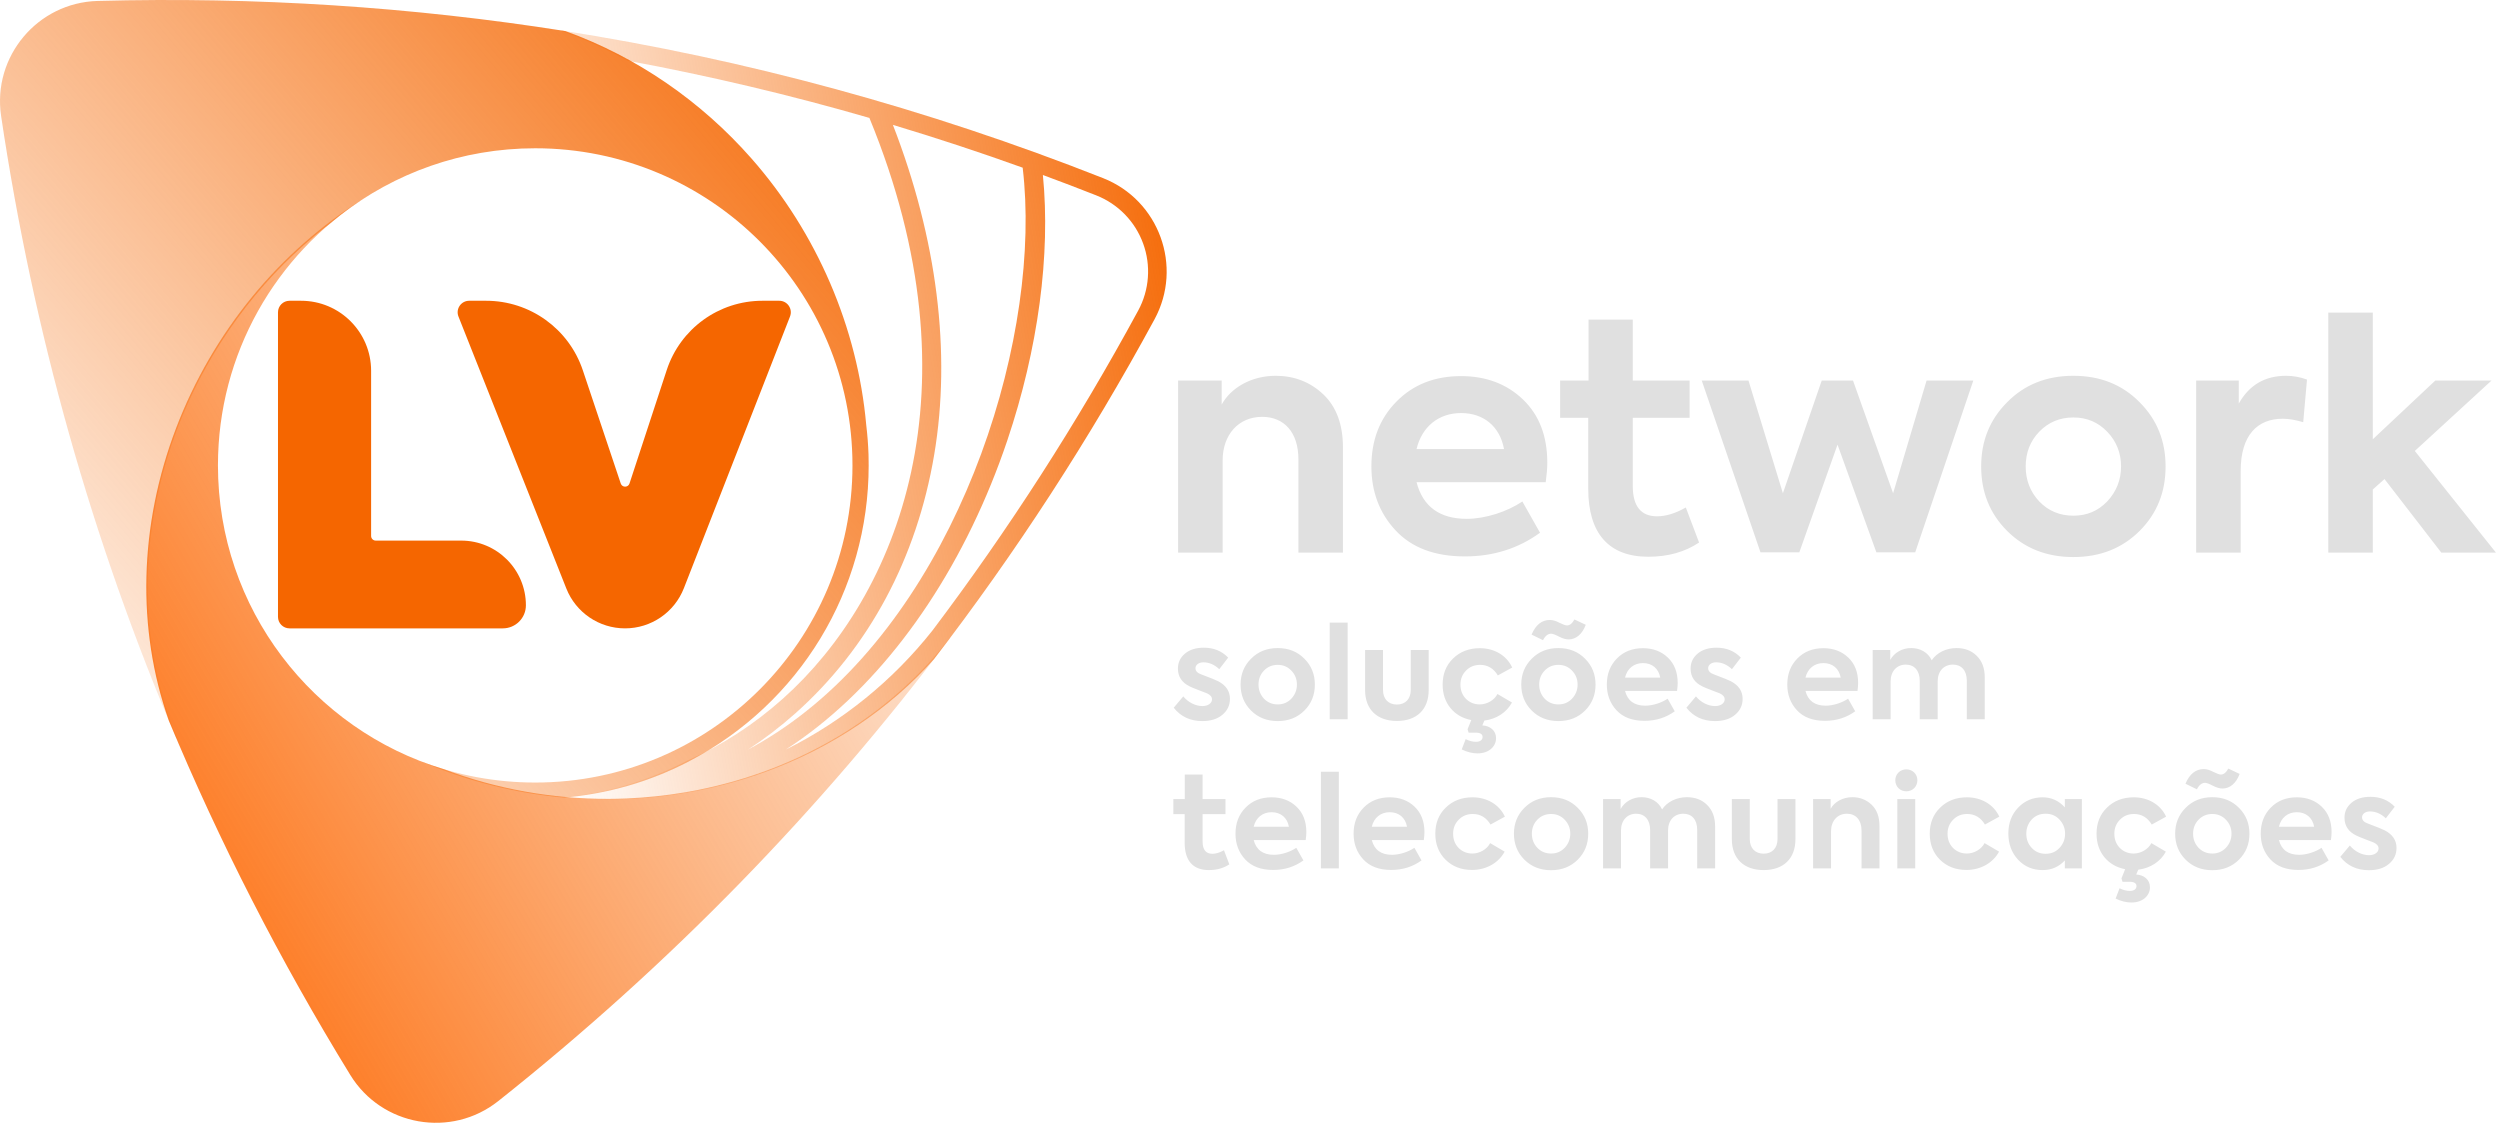
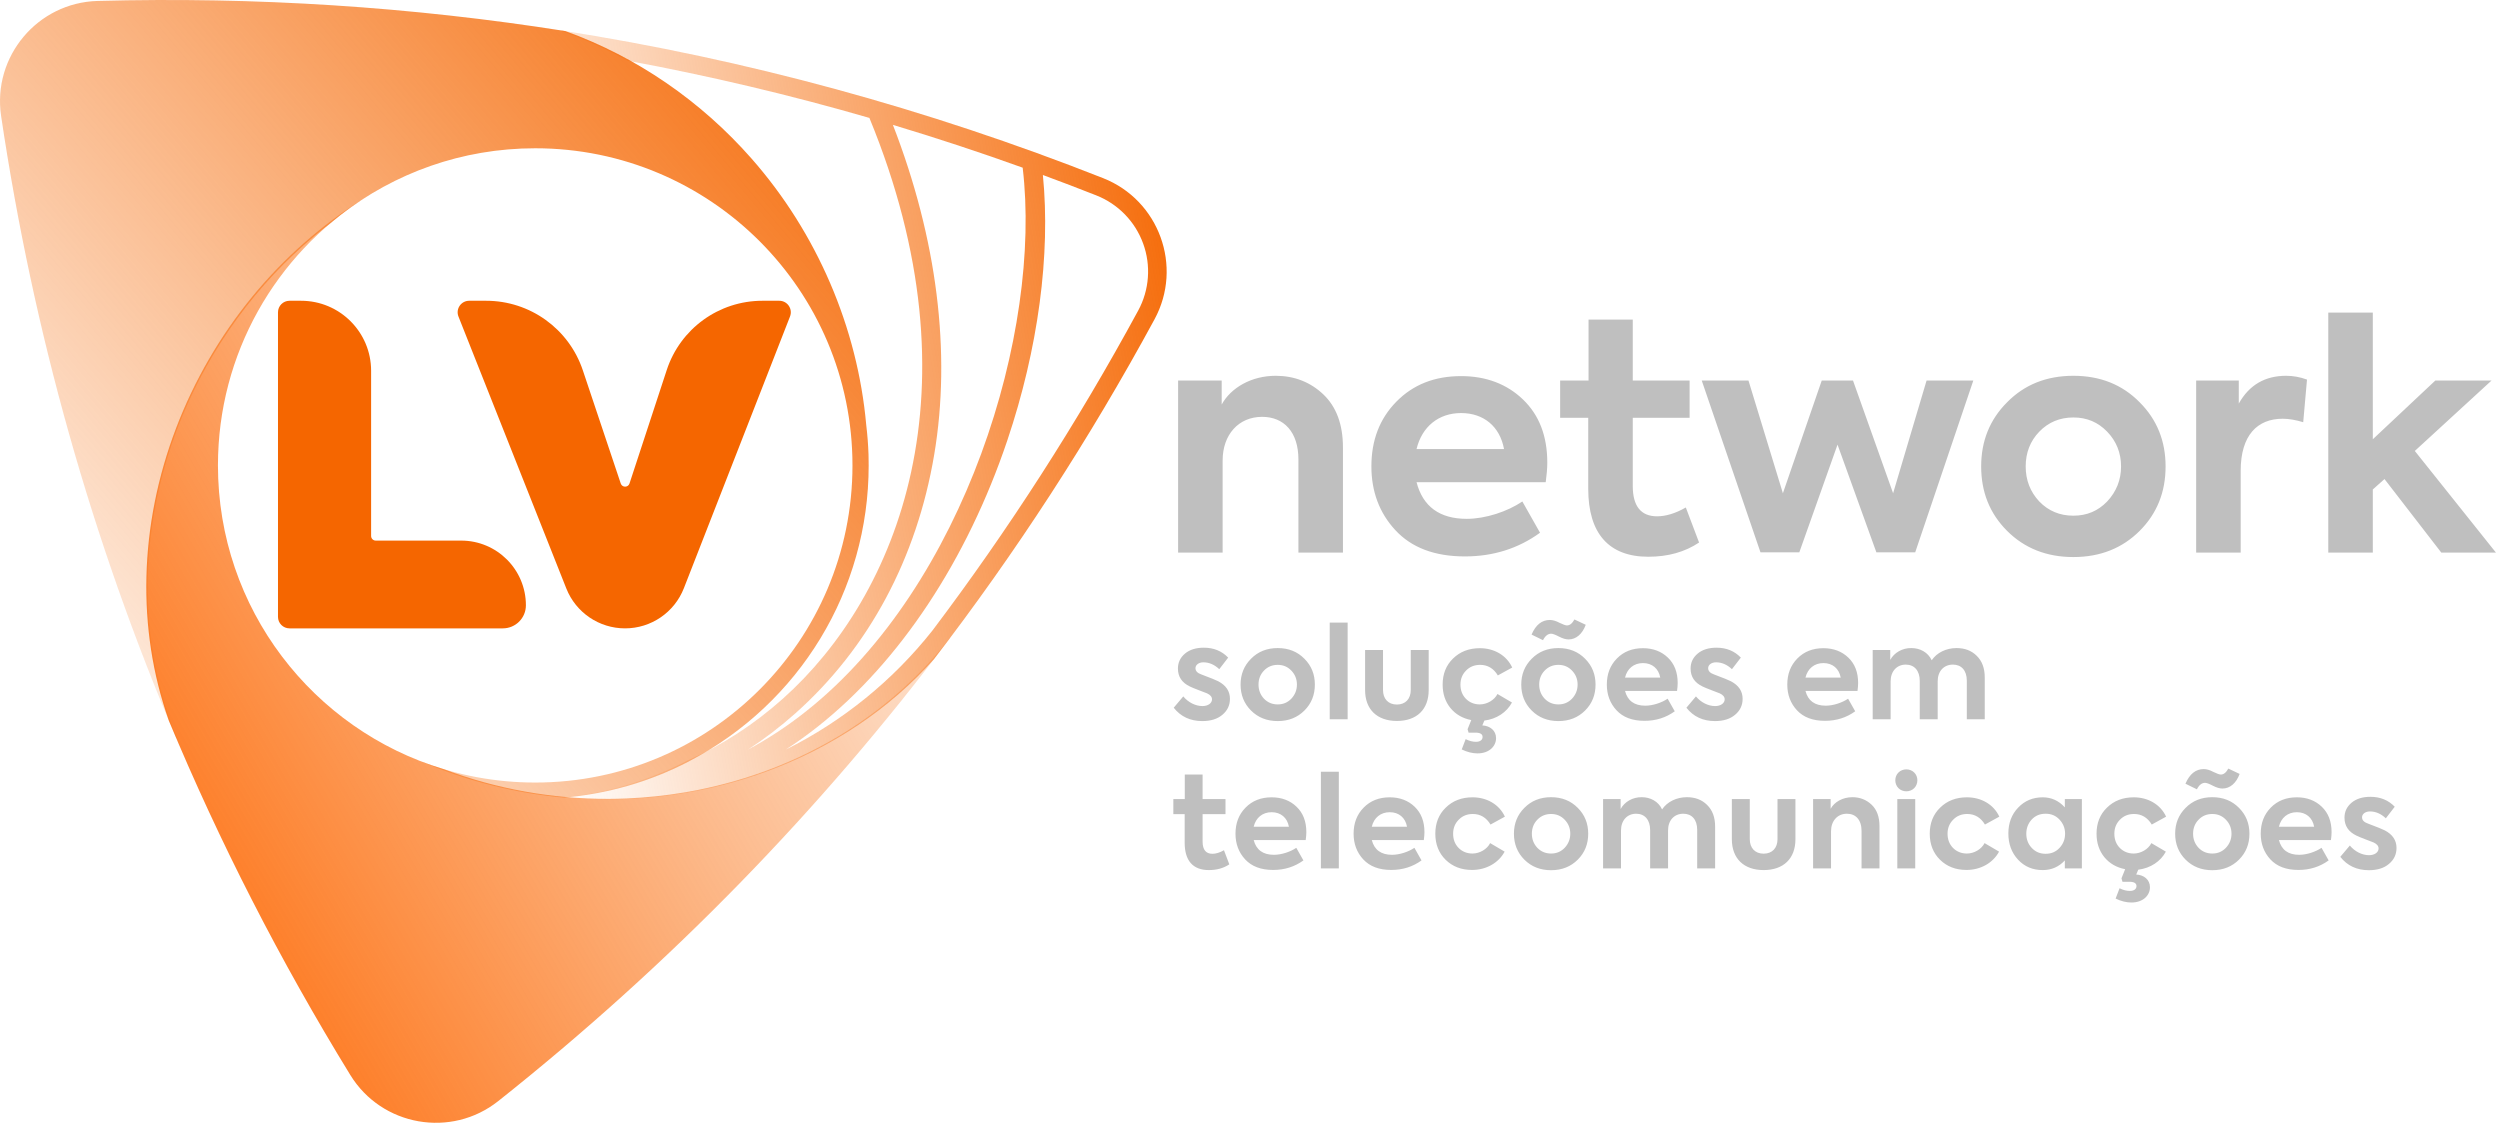
<svg xmlns="http://www.w3.org/2000/svg" width="285" height="128" viewBox="0 0 285 128" fill="none">
  <path d="M88.837 34.287H86.911C81.953 34.287 77.555 37.471 76.009 42.181L71.764 55.117C71.606 55.598 70.926 55.6 70.765 55.12L66.442 42.214C64.855 37.479 60.419 34.287 55.423 34.287H53.487C52.559 34.287 51.922 35.223 52.265 36.086L64.562 67.09C65.65 69.833 68.303 71.634 71.255 71.634C74.221 71.634 76.883 69.817 77.962 67.055L90.062 36.08C90.399 35.218 89.763 34.287 88.837 34.287Z" fill="#F56600" />
  <path d="M52.572 61.628H42.834C42.543 61.628 42.307 61.393 42.307 61.102V42.27C42.307 37.861 38.731 34.287 34.32 34.287H33.005C32.279 34.287 31.69 34.876 31.69 35.602V70.32C31.69 71.046 32.279 71.634 33.005 71.634H57.322C58.775 71.634 59.953 70.457 59.953 69.005C59.953 64.931 56.648 61.628 52.572 61.628Z" fill="#F56600" />
  <path d="M108.295 72.704C101.228 81.855 90.93 87.762 79.705 90.025C79.592 90.048 79.478 90.072 79.365 90.094C79.206 90.125 79.045 90.153 78.886 90.183C78.652 90.225 78.42 90.269 78.186 90.309C78.131 90.318 78.075 90.326 78.02 90.336C75.855 90.698 73.662 90.927 71.458 91.022C71.408 91.024 71.357 91.025 71.307 91.027C71.004 91.039 70.7 91.049 70.397 91.056C70.182 91.061 69.966 91.063 69.751 91.066C69.618 91.067 69.485 91.069 69.353 91.07C63.031 91.084 56.642 89.972 50.558 87.674C35.682 83.19 24.846 69.389 24.846 53.057C24.846 40.279 31.477 29.05 41.487 22.62C31.823 28.624 24.232 37.895 20.076 48.798C15.851 59.879 15.558 71.698 19.238 82.129C25.033 96.033 31.934 109.521 39.936 122.551C43.521 128.389 51.434 129.784 56.8 125.524C76.337 110.016 93.546 92.366 108.317 72.72L108.295 72.704ZM19.784 49.821C20.745 47.131 21.928 44.509 23.325 41.989C21.934 44.508 20.749 47.13 19.784 49.821Z" fill="url(#paint0_linear_115_237)" />
  <path d="M125.761 20.311C105.668 12.382 85.056 6.768 64.043 3.479L64.024 3.554C66.59 4.456 69.115 5.586 71.527 6.91L71.551 6.919C80.839 8.64 90.111 10.835 99.111 13.442C111.858 44.399 102.369 67.945 89.234 79.663C85.962 82.582 82.336 84.938 78.457 86.663L78.456 86.661L78.374 86.7L78.375 86.703C73.974 88.978 69.212 90.415 64.271 90.839C64.27 90.839 64.27 90.839 64.27 90.839C65.893 91.012 67.513 91.15 69.14 91.15C75.379 91.15 81.581 90.073 87.357 87.965C94.842 85.234 101.416 80.821 106.46 75.161C115.803 63.007 124.201 50.076 131.618 36.397C134.884 30.374 132.135 22.827 125.761 20.311ZM85.266 85.457C87.162 84.223 88.982 82.829 90.697 81.3C99.044 73.851 104.51 63.658 106.501 51.821C108.456 40.205 106.827 27.211 101.789 14.235C106.726 15.717 111.704 17.358 116.585 19.115C118.807 37.764 110.003 66.744 91.885 81.096C89.768 82.775 87.548 84.236 85.266 85.457ZM129.761 35.391C122.854 48.13 114.966 60.399 106.317 71.855C101.825 77.549 96.058 82.23 89.572 85.457C90.83 84.642 92.062 83.758 93.249 82.817C102.572 75.433 110.237 63.85 114.834 50.205C118.347 39.779 119.786 29.041 118.888 19.95C120.945 20.709 122.996 21.492 124.986 22.278C127.462 23.255 129.406 25.254 130.319 27.762C131.232 30.271 131.029 33.051 129.761 35.391Z" fill="url(#paint1_linear_115_237)" />
  <path d="M99.028 53.058C99.028 52.694 99.023 52.307 99.012 51.839C98.977 50.738 98.89 49.606 98.754 48.479C97.768 37.35 93.131 26.561 85.697 18.101C79.888 11.49 72.556 6.468 64.461 3.545C46.941 0.776 29.143 -0.377 11.133 0.108C4.283 0.292 -0.882 6.445 0.126 13.221C3.792 37.873 10.474 61.584 20.101 84.183L20.176 84.151C13.926 68.948 16.58 50.585 27.104 36.222L27.105 36.223C29.633 32.773 32.554 29.65 35.788 26.944L35.864 26.88C36.16 26.634 36.459 26.39 36.761 26.151L36.868 26.064C37.128 25.859 37.391 25.657 37.655 25.456C38.038 25.131 38.428 24.814 38.825 24.505L38.817 24.495L38.827 24.503C44.953 19.741 52.651 16.903 61.013 16.903C80.989 16.903 97.182 33.089 97.182 53.056C97.182 73.023 80.989 89.21 61.013 89.21C56.44 89.21 52.065 88.359 48.038 86.811C53.13 89.014 58.653 90.423 64.288 90.931C69.294 90.504 74.084 89.116 78.526 86.808L78.525 86.804C91.174 80.203 99.028 67.281 99.028 53.058Z" fill="url(#paint2_linear_115_237)" />
-   <path d="M137.067 82.203C138.01 82.203 138.778 81.971 139.344 81.493C139.924 81.014 140.214 80.405 140.214 79.665C140.214 78.796 139.764 78.129 138.88 77.665C138.662 77.549 138.024 77.287 136.98 76.896C136.516 76.737 136.284 76.504 136.284 76.171C136.284 75.808 136.647 75.504 137.183 75.504C137.836 75.504 138.445 75.765 138.996 76.287L140.011 74.968C139.286 74.213 138.358 73.837 137.241 73.837C136.357 73.837 135.631 74.054 135.095 74.504C134.559 74.953 134.283 75.519 134.283 76.215C134.283 77.142 134.733 77.824 135.646 78.259C135.82 78.346 136.154 78.491 136.661 78.68C137.169 78.868 137.473 78.984 137.604 79.042C137.981 79.216 138.169 79.448 138.169 79.724C138.169 80.173 137.705 80.492 137.082 80.492C136.284 80.492 135.458 80.072 134.892 79.39L133.805 80.68C134.602 81.695 135.69 82.203 137.067 82.203ZM141.426 78.041C141.426 79.216 141.818 80.202 142.615 80.999C143.413 81.797 144.428 82.203 145.66 82.203C146.893 82.203 147.908 81.797 148.705 80.999C149.503 80.202 149.894 79.216 149.894 78.041C149.894 76.882 149.503 75.895 148.705 75.098C147.908 74.286 146.893 73.88 145.66 73.88C144.428 73.88 143.413 74.286 142.615 75.098C141.818 75.895 141.426 76.882 141.426 78.041ZM144.094 79.651C143.674 79.201 143.471 78.665 143.471 78.041C143.471 77.418 143.674 76.882 144.094 76.447C144.515 76.011 145.037 75.794 145.66 75.794C146.284 75.794 146.791 76.011 147.212 76.447C147.632 76.882 147.85 77.418 147.85 78.041C147.85 78.665 147.632 79.201 147.212 79.651C146.791 80.086 146.284 80.303 145.66 80.303C145.037 80.303 144.515 80.086 144.094 79.651ZM153.632 70.98H151.588V82H153.632V70.98ZM159.245 82.189C161.507 82.189 162.87 80.883 162.87 78.665V74.097H160.825V78.665C160.825 79.665 160.231 80.318 159.245 80.318C158.259 80.318 157.664 79.665 157.664 78.665V74.097H155.62V78.665C155.62 80.883 156.997 82.189 159.245 82.189ZM168.695 80.303C168.072 80.303 167.535 80.086 167.115 79.665C166.694 79.231 166.491 78.694 166.491 78.041C166.491 77.403 166.709 76.867 167.129 76.447C167.55 76.011 168.086 75.794 168.739 75.794C169.594 75.794 170.276 76.2 170.754 76.998L172.393 76.099C171.74 74.692 170.319 73.894 168.71 73.894C167.463 73.894 166.448 74.286 165.65 75.069C164.853 75.838 164.461 76.838 164.461 78.041C164.461 79.085 164.751 79.97 165.346 80.71C165.94 81.434 166.738 81.898 167.724 82.087L167.303 83.131L167.419 83.522H168.202C168.739 83.522 169.014 83.682 169.014 84.016C169.014 84.32 168.768 84.567 168.26 84.567C167.883 84.567 167.492 84.465 167.086 84.262L166.636 85.436C167.26 85.741 167.869 85.886 168.434 85.886C169.768 85.886 170.551 85.074 170.551 84.146C170.551 83.276 169.855 82.74 168.985 82.696L169.217 82.145C170.609 81.971 171.769 81.203 172.364 80.086L170.711 79.115C170.363 79.811 169.522 80.303 168.695 80.303ZM175.903 72.981C176.15 72.488 176.469 72.242 176.831 72.242C177.02 72.242 177.31 72.358 177.73 72.575C178.151 72.793 178.513 72.894 178.818 72.894C179.673 72.894 180.384 72.285 180.775 71.227L179.485 70.618C179.238 71.067 178.963 71.299 178.629 71.299C178.47 71.299 178.194 71.198 177.774 70.995C177.368 70.777 177.005 70.675 176.686 70.675C175.773 70.675 175.077 71.227 174.598 72.343L175.903 72.981ZM173.424 78.041C173.424 79.216 173.815 80.202 174.613 80.999C175.41 81.797 176.425 82.203 177.658 82.203C178.89 82.203 179.905 81.797 180.703 80.999C181.5 80.202 181.892 79.216 181.892 78.041C181.892 76.882 181.5 75.895 180.703 75.098C179.905 74.286 178.89 73.88 177.658 73.88C176.425 73.88 175.41 74.286 174.613 75.098C173.815 75.895 173.424 76.882 173.424 78.041ZM176.092 79.651C175.671 79.201 175.468 78.665 175.468 78.041C175.468 77.418 175.671 76.882 176.092 76.447C176.512 76.011 177.034 75.794 177.658 75.794C178.281 75.794 178.789 76.011 179.209 76.447C179.63 76.882 179.847 77.418 179.847 78.041C179.847 78.665 179.63 79.201 179.209 79.651C178.789 80.086 178.281 80.303 177.658 80.303C177.034 80.303 176.512 80.086 176.092 79.651ZM191.256 77.868C191.256 76.635 190.879 75.678 190.139 74.968C189.4 74.257 188.443 73.894 187.297 73.894C186.079 73.894 185.093 74.286 184.325 75.069C183.556 75.852 183.179 76.838 183.179 78.041C183.179 79.187 183.542 80.173 184.281 80.971C185.021 81.768 186.079 82.174 187.471 82.174C188.776 82.174 189.922 81.811 190.922 81.087L190.11 79.651C189.429 80.115 188.414 80.448 187.558 80.448C186.311 80.448 185.543 79.883 185.253 78.766H191.183C191.227 78.448 191.256 78.143 191.256 77.868ZM187.297 75.591C188.341 75.591 189.081 76.215 189.269 77.244H185.253C185.499 76.215 186.268 75.591 187.297 75.591ZM195.512 82.203C196.455 82.203 197.223 81.971 197.789 81.493C198.369 81.014 198.659 80.405 198.659 79.665C198.659 78.796 198.209 78.129 197.325 77.665C197.107 77.549 196.469 77.287 195.425 76.896C194.961 76.737 194.729 76.504 194.729 76.171C194.729 75.808 195.092 75.504 195.628 75.504C196.281 75.504 196.89 75.765 197.441 76.287L198.456 74.968C197.731 74.213 196.803 73.837 195.686 73.837C194.802 73.837 194.077 74.054 193.54 74.504C193.004 74.953 192.728 75.519 192.728 76.215C192.728 77.142 193.178 77.824 194.091 78.259C194.265 78.346 194.599 78.491 195.106 78.68C195.614 78.868 195.918 78.984 196.049 79.042C196.426 79.216 196.614 79.448 196.614 79.724C196.614 80.173 196.15 80.492 195.527 80.492C194.729 80.492 193.903 80.072 193.337 79.39L192.25 80.68C193.047 81.695 194.135 82.203 195.512 82.203ZM211.827 77.868C211.827 76.635 211.45 75.678 210.711 74.968C209.971 74.257 209.014 73.894 207.869 73.894C206.651 73.894 205.665 74.286 204.896 75.069C204.128 75.852 203.751 76.838 203.751 78.041C203.751 79.187 204.113 80.173 204.853 80.971C205.592 81.768 206.651 82.174 208.043 82.174C209.348 82.174 210.493 81.811 211.494 81.087L210.682 79.651C210 80.115 208.985 80.448 208.13 80.448C206.883 80.448 206.114 79.883 205.824 78.766H211.755C211.798 78.448 211.827 78.143 211.827 77.868ZM207.869 75.591C208.913 75.591 209.652 76.215 209.841 77.244H205.824C206.071 76.215 206.839 75.591 207.869 75.591ZM223.042 73.88C221.868 73.88 220.795 74.402 220.215 75.272C219.794 74.359 218.881 73.88 217.895 73.88C216.865 73.865 215.937 74.402 215.488 75.228V74.097H213.487V82H215.531V77.679C215.531 76.504 216.256 75.765 217.257 75.765C218.228 75.765 218.852 76.447 218.852 77.621V82H220.896V77.665C220.896 76.504 221.607 75.765 222.636 75.765C223.579 75.765 224.217 76.403 224.217 77.606V82H226.261V77.23C226.261 76.171 225.957 75.359 225.348 74.764C224.753 74.17 223.985 73.88 223.042 73.88ZM139.532 96.927C139.054 97.202 138.604 97.332 138.213 97.332C137.473 97.332 137.096 96.868 137.096 95.941V92.808H139.706V91.097H137.096V88.299H135.066V91.097H133.761V92.808H135.052V96.071C135.052 98.115 135.994 99.189 137.807 99.189C138.72 99.189 139.489 98.971 140.141 98.536L139.532 96.927ZM148.923 94.868C148.923 93.635 148.546 92.678 147.806 91.968C147.067 91.257 146.11 90.894 144.964 90.894C143.746 90.894 142.76 91.286 141.992 92.069C141.223 92.852 140.846 93.838 140.846 95.041C140.846 96.187 141.209 97.173 141.948 97.971C142.688 98.768 143.746 99.174 145.138 99.174C146.443 99.174 147.589 98.811 148.589 98.087L147.777 96.651C147.096 97.115 146.081 97.448 145.225 97.448C143.978 97.448 143.21 96.883 142.92 95.766H148.85C148.894 95.448 148.923 95.143 148.923 94.868ZM144.964 92.591C146.008 92.591 146.748 93.215 146.936 94.244H142.92C143.166 93.215 143.935 92.591 144.964 92.591ZM152.627 87.98H150.582V99H152.627V87.98ZM162.387 94.868C162.387 93.635 162.01 92.678 161.27 91.968C160.531 91.257 159.574 90.894 158.428 90.894C157.21 90.894 156.224 91.286 155.456 92.069C154.687 92.852 154.31 93.838 154.31 95.041C154.31 96.187 154.673 97.173 155.412 97.971C156.152 98.768 157.21 99.174 158.602 99.174C159.907 99.174 161.053 98.811 162.053 98.087L161.241 96.651C160.56 97.115 159.545 97.448 158.689 97.448C157.442 97.448 156.674 96.883 156.384 95.766H162.314C162.358 95.448 162.387 95.143 162.387 94.868ZM158.428 92.591C159.472 92.591 160.212 93.215 160.4 94.244H156.384C156.63 93.215 157.399 92.591 158.428 92.591ZM167.817 99.174C169.441 99.174 170.847 98.362 171.529 97.086L169.876 96.115C169.528 96.811 168.687 97.303 167.86 97.303C167.237 97.303 166.7 97.086 166.28 96.665C165.859 96.231 165.656 95.694 165.656 95.041C165.656 94.403 165.874 93.867 166.294 93.447C166.715 93.011 167.251 92.794 167.904 92.794C168.759 92.794 169.441 93.2 169.919 93.998L171.558 93.099C170.905 91.692 169.484 90.894 167.875 90.894C166.628 90.894 165.613 91.286 164.815 92.069C164.018 92.838 163.626 93.838 163.626 95.041C163.626 96.245 164.018 97.246 164.801 98.014C165.584 98.782 166.584 99.174 167.817 99.174ZM172.588 95.041C172.588 96.216 172.98 97.202 173.777 97.999C174.575 98.797 175.59 99.203 176.822 99.203C178.055 99.203 179.07 98.797 179.867 97.999C180.665 97.202 181.056 96.216 181.056 95.041C181.056 93.882 180.665 92.895 179.867 92.098C179.07 91.286 178.055 90.88 176.822 90.88C175.59 90.88 174.575 91.286 173.777 92.098C172.98 92.895 172.588 93.882 172.588 95.041ZM175.256 96.651C174.836 96.201 174.633 95.665 174.633 95.041C174.633 94.418 174.836 93.882 175.256 93.447C175.677 93.011 176.199 92.794 176.822 92.794C177.446 92.794 177.953 93.011 178.374 93.447C178.794 93.882 179.012 94.418 179.012 95.041C179.012 95.665 178.794 96.201 178.374 96.651C177.953 97.086 177.446 97.303 176.822 97.303C176.199 97.303 175.677 97.086 175.256 96.651ZM192.305 90.88C191.131 90.88 190.058 91.402 189.478 92.272C189.057 91.359 188.144 90.88 187.158 90.88C186.128 90.865 185.2 91.402 184.751 92.228V91.097H182.75V99H184.794V94.679C184.794 93.504 185.519 92.765 186.52 92.765C187.491 92.765 188.115 93.447 188.115 94.621V99H190.159V94.665C190.159 93.504 190.87 92.765 191.899 92.765C192.842 92.765 193.48 93.403 193.48 94.606V99H195.524V94.23C195.524 93.171 195.22 92.359 194.611 91.764C194.016 91.17 193.248 90.88 192.305 90.88ZM201.055 99.189C203.317 99.189 204.68 97.883 204.68 95.665V91.097H202.636V95.665C202.636 96.665 202.041 97.318 201.055 97.318C200.069 97.318 199.475 96.665 199.475 95.665V91.097H197.43V95.665C197.43 97.883 198.808 99.189 201.055 99.189ZM208.737 99V94.766C208.737 93.591 209.462 92.765 210.549 92.765C211.55 92.765 212.217 93.461 212.217 94.722V99H214.261V94.171C214.261 93.113 213.957 92.301 213.362 91.736C212.768 91.17 212.028 90.88 211.173 90.88C210.056 90.88 209.114 91.431 208.693 92.2V91.097H206.692V99H208.737ZM218.221 89.85C218.7 89.372 218.7 88.531 218.221 88.067C217.743 87.588 216.902 87.588 216.423 88.067C215.945 88.531 215.945 89.372 216.423 89.85C216.902 90.329 217.743 90.329 218.221 89.85ZM218.337 91.097H216.293V99H218.337V91.097ZM224.181 99.174C225.805 99.174 227.212 98.362 227.893 97.086L226.24 96.115C225.892 96.811 225.051 97.303 224.225 97.303C223.601 97.303 223.065 97.086 222.644 96.665C222.224 96.231 222.021 95.694 222.021 95.041C222.021 94.403 222.238 93.867 222.659 93.447C223.079 93.011 223.616 92.794 224.268 92.794C225.124 92.794 225.805 93.2 226.284 93.998L227.922 93.099C227.27 91.692 225.849 90.894 224.239 90.894C222.992 90.894 221.977 91.286 221.18 92.069C220.382 92.838 219.991 93.838 219.991 95.041C219.991 96.245 220.382 97.246 221.165 98.014C221.948 98.782 222.949 99.174 224.181 99.174ZM235.391 92.04C234.695 91.272 233.854 90.894 232.868 90.894C231.752 90.894 230.809 91.286 230.07 92.069C229.33 92.838 228.953 93.823 228.953 95.013C228.953 96.201 229.316 97.202 230.055 97.999C230.795 98.797 231.737 99.189 232.868 99.189C233.869 99.189 234.71 98.826 235.391 98.087V99H237.334V91.097H235.391V92.04ZM235.42 95.041C235.42 95.68 235.203 96.216 234.782 96.665C234.362 97.115 233.84 97.332 233.202 97.332C232.564 97.332 232.042 97.115 231.621 96.665C231.201 96.216 230.998 95.68 230.998 95.041C230.998 94.418 231.201 93.882 231.607 93.432C232.027 92.983 232.549 92.765 233.202 92.765C233.84 92.765 234.362 92.983 234.782 93.432C235.203 93.882 235.42 94.418 235.42 95.041ZM243.24 97.303C242.616 97.303 242.08 97.086 241.659 96.665C241.239 96.231 241.036 95.694 241.036 95.041C241.036 94.403 241.253 93.867 241.674 93.447C242.094 93.011 242.631 92.794 243.283 92.794C244.139 92.794 244.82 93.2 245.299 93.998L246.937 93.099C246.285 91.692 244.864 90.894 243.254 90.894C242.007 90.894 240.992 91.286 240.195 92.069C239.397 92.838 239.006 93.838 239.006 95.041C239.006 96.085 239.296 96.97 239.89 97.71C240.485 98.434 241.282 98.898 242.268 99.087L241.848 100.131L241.964 100.523H242.747C243.283 100.523 243.559 100.682 243.559 101.016C243.559 101.32 243.312 101.567 242.805 101.567C242.428 101.567 242.036 101.465 241.63 101.262L241.181 102.437C241.804 102.741 242.413 102.886 242.979 102.886C244.313 102.886 245.096 102.074 245.096 101.146C245.096 100.276 244.4 99.74 243.53 99.696L243.762 99.145C245.154 98.971 246.314 98.203 246.908 97.086L245.255 96.115C244.907 96.811 244.066 97.303 243.24 97.303ZM250.447 89.981C250.694 89.488 251.013 89.242 251.375 89.242C251.564 89.242 251.854 89.358 252.274 89.575C252.695 89.793 253.057 89.894 253.362 89.894C254.217 89.894 254.928 89.285 255.319 88.227L254.029 87.618C253.782 88.067 253.507 88.299 253.173 88.299C253.014 88.299 252.738 88.198 252.318 87.995C251.912 87.777 251.549 87.675 251.23 87.675C250.317 87.675 249.621 88.227 249.142 89.343L250.447 89.981ZM247.968 95.041C247.968 96.216 248.359 97.202 249.157 97.999C249.954 98.797 250.969 99.203 252.202 99.203C253.434 99.203 254.449 98.797 255.247 97.999C256.044 97.202 256.436 96.216 256.436 95.041C256.436 93.882 256.044 92.895 255.247 92.098C254.449 91.286 253.434 90.88 252.202 90.88C250.969 90.88 249.954 91.286 249.157 92.098C248.359 92.895 247.968 93.882 247.968 95.041ZM250.636 96.651C250.215 96.201 250.012 95.665 250.012 95.041C250.012 94.418 250.215 93.882 250.636 93.447C251.056 93.011 251.578 92.794 252.202 92.794C252.825 92.794 253.333 93.011 253.753 93.447C254.174 93.882 254.391 94.418 254.391 95.041C254.391 95.665 254.174 96.201 253.753 96.651C253.333 97.086 252.825 97.303 252.202 97.303C251.578 97.303 251.056 97.086 250.636 96.651ZM265.8 94.868C265.8 93.635 265.423 92.678 264.683 91.968C263.944 91.257 262.987 90.894 261.841 90.894C260.623 90.894 259.637 91.286 258.869 92.069C258.1 92.852 257.723 93.838 257.723 95.041C257.723 96.187 258.086 97.173 258.825 97.971C259.565 98.768 260.623 99.174 262.015 99.174C263.32 99.174 264.466 98.811 265.466 98.087L264.654 96.651C263.973 97.115 262.958 97.448 262.102 97.448C260.855 97.448 260.087 96.883 259.797 95.766H265.727C265.771 95.448 265.8 95.143 265.8 94.868ZM261.841 92.591C262.885 92.591 263.625 93.215 263.813 94.244H259.797C260.043 93.215 260.812 92.591 261.841 92.591ZM270.056 99.203C270.999 99.203 271.767 98.971 272.333 98.493C272.913 98.014 273.203 97.405 273.203 96.665C273.203 95.796 272.753 95.129 271.869 94.665C271.651 94.549 271.013 94.287 269.969 93.896C269.505 93.737 269.273 93.504 269.273 93.171C269.273 92.808 269.636 92.504 270.172 92.504C270.825 92.504 271.434 92.765 271.985 93.287L273 91.968C272.275 91.213 271.347 90.837 270.23 90.837C269.346 90.837 268.621 91.054 268.084 91.504C267.548 91.953 267.272 92.519 267.272 93.215C267.272 94.142 267.722 94.824 268.635 95.259C268.809 95.346 269.143 95.491 269.65 95.68C270.158 95.868 270.462 95.984 270.593 96.042C270.97 96.216 271.158 96.448 271.158 96.724C271.158 97.173 270.694 97.492 270.071 97.492C269.273 97.492 268.447 97.072 267.881 96.39L266.794 97.68C267.591 98.695 268.679 99.203 270.056 99.203Z" fill="#E0E0E0" />
-   <path d="M139.38 63V52.488C139.38 49.572 141.18 47.52 143.88 47.52C146.364 47.52 148.02 49.248 148.02 52.38V63H153.096V51.012C153.096 48.384 152.34 46.368 150.864 44.964C149.388 43.56 147.552 42.84 145.428 42.84C142.656 42.84 140.316 44.208 139.272 46.116V43.38H134.304V63H139.38ZM176.391 52.74C176.391 49.68 175.455 47.304 173.619 45.54C171.783 43.776 169.407 42.876 166.563 42.876C163.539 42.876 161.091 43.848 159.183 45.792C157.275 47.736 156.339 50.184 156.339 53.172C156.339 56.016 157.239 58.464 159.075 60.444C160.911 62.424 163.539 63.432 166.995 63.432C170.235 63.432 173.079 62.532 175.563 60.732L173.547 57.168C171.855 58.32 169.335 59.148 167.211 59.148C164.115 59.148 162.207 57.744 161.487 54.972H176.211C176.319 54.18 176.391 53.424 176.391 52.74ZM166.563 47.088C169.155 47.088 170.991 48.636 171.459 51.192H161.487C162.099 48.636 164.007 47.088 166.563 47.088ZM192.183 57.852C190.995 58.536 189.879 58.86 188.907 58.86C187.071 58.86 186.135 57.708 186.135 55.404V47.628H192.615V43.38H186.135V36.432H181.095V43.38H177.855V47.628H181.059V55.728C181.059 60.804 183.399 63.468 187.899 63.468C190.167 63.468 192.075 62.928 193.695 61.848L192.183 57.852ZM205.122 62.964L209.478 50.688L213.906 62.964H218.334L224.958 43.38H219.63L215.814 56.232L211.242 43.38H207.678L203.25 56.232L199.326 43.38H193.998L200.694 62.964H205.122ZM225.853 53.172C225.853 56.088 226.825 58.536 228.805 60.516C230.785 62.496 233.305 63.504 236.365 63.504C239.425 63.504 241.945 62.496 243.925 60.516C245.905 58.536 246.877 56.088 246.877 53.172C246.877 50.292 245.905 47.844 243.925 45.864C241.945 43.848 239.425 42.84 236.365 42.84C233.305 42.84 230.785 43.848 228.805 45.864C226.825 47.844 225.853 50.292 225.853 53.172ZM232.477 57.168C231.433 56.052 230.929 54.72 230.929 53.172C230.929 51.624 231.433 50.292 232.477 49.212C233.521 48.132 234.817 47.592 236.365 47.592C237.913 47.592 239.173 48.132 240.217 49.212C241.261 50.292 241.801 51.624 241.801 53.172C241.801 54.72 241.261 56.052 240.217 57.168C239.173 58.248 237.913 58.788 236.365 58.788C234.817 58.788 233.521 58.248 232.477 57.168ZM255.438 63V53.676C255.438 49.608 257.346 47.736 260.226 47.736C260.946 47.736 261.738 47.88 262.566 48.132L262.998 43.272C262.206 42.984 261.414 42.84 260.622 42.84C258.21 42.84 256.41 43.884 255.222 46.008V43.38H250.362V63H255.438ZM284.54 63L275.288 51.408L284.036 43.38H277.628L270.5 50.076V35.64H265.424V63H270.5V55.8L271.832 54.612L278.312 63H284.54Z" fill="#E0E0E0" />
+   <path d="M137.067 82.203C138.01 82.203 138.778 81.971 139.344 81.493C139.924 81.014 140.214 80.405 140.214 79.665C140.214 78.796 139.764 78.129 138.88 77.665C138.662 77.549 138.024 77.287 136.98 76.896C136.516 76.737 136.284 76.504 136.284 76.171C136.284 75.808 136.647 75.504 137.183 75.504C137.836 75.504 138.445 75.765 138.996 76.287L140.011 74.968C139.286 74.213 138.358 73.837 137.241 73.837C136.357 73.837 135.631 74.054 135.095 74.504C134.559 74.953 134.283 75.519 134.283 76.215C134.283 77.142 134.733 77.824 135.646 78.259C135.82 78.346 136.154 78.491 136.661 78.68C137.169 78.868 137.473 78.984 137.604 79.042C137.981 79.216 138.169 79.448 138.169 79.724C138.169 80.173 137.705 80.492 137.082 80.492C136.284 80.492 135.458 80.072 134.892 79.39L133.805 80.68C134.602 81.695 135.69 82.203 137.067 82.203ZM141.426 78.041C141.426 79.216 141.818 80.202 142.615 80.999C143.413 81.797 144.428 82.203 145.66 82.203C146.893 82.203 147.908 81.797 148.705 80.999C149.503 80.202 149.894 79.216 149.894 78.041C149.894 76.882 149.503 75.895 148.705 75.098C147.908 74.286 146.893 73.88 145.66 73.88C144.428 73.88 143.413 74.286 142.615 75.098C141.818 75.895 141.426 76.882 141.426 78.041ZM144.094 79.651C143.674 79.201 143.471 78.665 143.471 78.041C143.471 77.418 143.674 76.882 144.094 76.447C144.515 76.011 145.037 75.794 145.66 75.794C146.284 75.794 146.791 76.011 147.212 76.447C147.632 76.882 147.85 77.418 147.85 78.041C147.85 78.665 147.632 79.201 147.212 79.651C146.791 80.086 146.284 80.303 145.66 80.303C145.037 80.303 144.515 80.086 144.094 79.651ZM153.632 70.98H151.588V82H153.632V70.98ZM159.245 82.189C161.507 82.189 162.87 80.883 162.87 78.665V74.097H160.825V78.665C160.825 79.665 160.231 80.318 159.245 80.318C158.259 80.318 157.664 79.665 157.664 78.665V74.097H155.62V78.665C155.62 80.883 156.997 82.189 159.245 82.189ZM168.695 80.303C168.072 80.303 167.535 80.086 167.115 79.665C166.694 79.231 166.491 78.694 166.491 78.041C166.491 77.403 166.709 76.867 167.129 76.447C167.55 76.011 168.086 75.794 168.739 75.794C169.594 75.794 170.276 76.2 170.754 76.998L172.393 76.099C171.74 74.692 170.319 73.894 168.71 73.894C167.463 73.894 166.448 74.286 165.65 75.069C164.853 75.838 164.461 76.838 164.461 78.041C164.461 79.085 164.751 79.97 165.346 80.71C165.94 81.434 166.738 81.898 167.724 82.087L167.303 83.131L167.419 83.522H168.202C168.739 83.522 169.014 83.682 169.014 84.016C169.014 84.32 168.768 84.567 168.26 84.567C167.883 84.567 167.492 84.465 167.086 84.262L166.636 85.436C167.26 85.741 167.869 85.886 168.434 85.886C169.768 85.886 170.551 85.074 170.551 84.146C170.551 83.276 169.855 82.74 168.985 82.696L169.217 82.145C170.609 81.971 171.769 81.203 172.364 80.086L170.711 79.115C170.363 79.811 169.522 80.303 168.695 80.303ZM175.903 72.981C176.15 72.488 176.469 72.242 176.831 72.242C177.02 72.242 177.31 72.358 177.73 72.575C178.151 72.793 178.513 72.894 178.818 72.894C179.673 72.894 180.384 72.285 180.775 71.227L179.485 70.618C179.238 71.067 178.963 71.299 178.629 71.299C178.47 71.299 178.194 71.198 177.774 70.995C177.368 70.777 177.005 70.675 176.686 70.675C175.773 70.675 175.077 71.227 174.598 72.343L175.903 72.981ZM173.424 78.041C173.424 79.216 173.815 80.202 174.613 80.999C175.41 81.797 176.425 82.203 177.658 82.203C178.89 82.203 179.905 81.797 180.703 80.999C181.5 80.202 181.892 79.216 181.892 78.041C181.892 76.882 181.5 75.895 180.703 75.098C179.905 74.286 178.89 73.88 177.658 73.88C176.425 73.88 175.41 74.286 174.613 75.098C173.815 75.895 173.424 76.882 173.424 78.041ZM176.092 79.651C175.671 79.201 175.468 78.665 175.468 78.041C175.468 77.418 175.671 76.882 176.092 76.447C176.512 76.011 177.034 75.794 177.658 75.794C178.281 75.794 178.789 76.011 179.209 76.447C179.63 76.882 179.847 77.418 179.847 78.041C179.847 78.665 179.63 79.201 179.209 79.651C178.789 80.086 178.281 80.303 177.658 80.303C177.034 80.303 176.512 80.086 176.092 79.651ZM191.256 77.868C191.256 76.635 190.879 75.678 190.139 74.968C189.4 74.257 188.443 73.894 187.297 73.894C186.079 73.894 185.093 74.286 184.325 75.069C183.556 75.852 183.179 76.838 183.179 78.041C183.179 79.187 183.542 80.173 184.281 80.971C185.021 81.768 186.079 82.174 187.471 82.174C188.776 82.174 189.922 81.811 190.922 81.087L190.11 79.651C189.429 80.115 188.414 80.448 187.558 80.448C186.311 80.448 185.543 79.883 185.253 78.766H191.183C191.227 78.448 191.256 78.143 191.256 77.868ZM187.297 75.591C188.341 75.591 189.081 76.215 189.269 77.244H185.253C185.499 76.215 186.268 75.591 187.297 75.591ZM195.512 82.203C196.455 82.203 197.223 81.971 197.789 81.493C198.369 81.014 198.659 80.405 198.659 79.665C198.659 78.796 198.209 78.129 197.325 77.665C197.107 77.549 196.469 77.287 195.425 76.896C194.961 76.737 194.729 76.504 194.729 76.171C194.729 75.808 195.092 75.504 195.628 75.504C196.281 75.504 196.89 75.765 197.441 76.287L198.456 74.968C197.731 74.213 196.803 73.837 195.686 73.837C194.802 73.837 194.077 74.054 193.54 74.504C193.004 74.953 192.728 75.519 192.728 76.215C192.728 77.142 193.178 77.824 194.091 78.259C194.265 78.346 194.599 78.491 195.106 78.68C195.614 78.868 195.918 78.984 196.049 79.042C196.426 79.216 196.614 79.448 196.614 79.724C196.614 80.173 196.15 80.492 195.527 80.492C194.729 80.492 193.903 80.072 193.337 79.39L192.25 80.68C193.047 81.695 194.135 82.203 195.512 82.203ZM211.827 77.868C211.827 76.635 211.45 75.678 210.711 74.968C209.971 74.257 209.014 73.894 207.869 73.894C206.651 73.894 205.665 74.286 204.896 75.069C204.128 75.852 203.751 76.838 203.751 78.041C203.751 79.187 204.113 80.173 204.853 80.971C205.592 81.768 206.651 82.174 208.043 82.174C209.348 82.174 210.493 81.811 211.494 81.087L210.682 79.651C210 80.115 208.985 80.448 208.13 80.448C206.883 80.448 206.114 79.883 205.824 78.766H211.755C211.798 78.448 211.827 78.143 211.827 77.868ZM207.869 75.591C208.913 75.591 209.652 76.215 209.841 77.244H205.824C206.071 76.215 206.839 75.591 207.869 75.591ZM223.042 73.88C221.868 73.88 220.795 74.402 220.215 75.272C219.794 74.359 218.881 73.88 217.895 73.88C216.865 73.865 215.937 74.402 215.488 75.228V74.097H213.487V82H215.531V77.679C215.531 76.504 216.256 75.765 217.257 75.765C218.228 75.765 218.852 76.447 218.852 77.621V82H220.896V77.665C220.896 76.504 221.607 75.765 222.636 75.765C223.579 75.765 224.217 76.403 224.217 77.606V82H226.261V77.23C226.261 76.171 225.957 75.359 225.348 74.764C224.753 74.17 223.985 73.88 223.042 73.88ZM139.532 96.927C139.054 97.202 138.604 97.332 138.213 97.332C137.473 97.332 137.096 96.868 137.096 95.941V92.808H139.706V91.097H137.096V88.299H135.066V91.097H133.761V92.808H135.052V96.071C135.052 98.115 135.994 99.189 137.807 99.189C138.72 99.189 139.489 98.971 140.141 98.536L139.532 96.927ZM148.923 94.868C148.923 93.635 148.546 92.678 147.806 91.968C147.067 91.257 146.11 90.894 144.964 90.894C143.746 90.894 142.76 91.286 141.992 92.069C141.223 92.852 140.846 93.838 140.846 95.041C140.846 96.187 141.209 97.173 141.948 97.971C142.688 98.768 143.746 99.174 145.138 99.174C146.443 99.174 147.589 98.811 148.589 98.087L147.777 96.651C147.096 97.115 146.081 97.448 145.225 97.448C143.978 97.448 143.21 96.883 142.92 95.766H148.85C148.894 95.448 148.923 95.143 148.923 94.868ZM144.964 92.591C146.008 92.591 146.748 93.215 146.936 94.244H142.92C143.166 93.215 143.935 92.591 144.964 92.591ZM152.627 87.98H150.582V99H152.627V87.98ZM162.387 94.868C162.387 93.635 162.01 92.678 161.27 91.968C160.531 91.257 159.574 90.894 158.428 90.894C157.21 90.894 156.224 91.286 155.456 92.069C154.687 92.852 154.31 93.838 154.31 95.041C154.31 96.187 154.673 97.173 155.412 97.971C156.152 98.768 157.21 99.174 158.602 99.174C159.907 99.174 161.053 98.811 162.053 98.087L161.241 96.651C160.56 97.115 159.545 97.448 158.689 97.448C157.442 97.448 156.674 96.883 156.384 95.766H162.314C162.358 95.448 162.387 95.143 162.387 94.868ZM158.428 92.591C159.472 92.591 160.212 93.215 160.4 94.244H156.384C156.63 93.215 157.399 92.591 158.428 92.591ZM167.817 99.174C169.441 99.174 170.847 98.362 171.529 97.086L169.876 96.115C169.528 96.811 168.687 97.303 167.86 97.303C167.237 97.303 166.7 97.086 166.28 96.665C165.859 96.231 165.656 95.694 165.656 95.041C165.656 94.403 165.874 93.867 166.294 93.447C166.715 93.011 167.251 92.794 167.904 92.794C168.759 92.794 169.441 93.2 169.919 93.998L171.558 93.099C170.905 91.692 169.484 90.894 167.875 90.894C166.628 90.894 165.613 91.286 164.815 92.069C164.018 92.838 163.626 93.838 163.626 95.041C163.626 96.245 164.018 97.246 164.801 98.014C165.584 98.782 166.584 99.174 167.817 99.174ZM172.588 95.041C172.588 96.216 172.98 97.202 173.777 97.999C174.575 98.797 175.59 99.203 176.822 99.203C178.055 99.203 179.07 98.797 179.867 97.999C180.665 97.202 181.056 96.216 181.056 95.041C181.056 93.882 180.665 92.895 179.867 92.098C179.07 91.286 178.055 90.88 176.822 90.88C175.59 90.88 174.575 91.286 173.777 92.098C172.98 92.895 172.588 93.882 172.588 95.041ZM175.256 96.651C174.836 96.201 174.633 95.665 174.633 95.041C174.633 94.418 174.836 93.882 175.256 93.447C175.677 93.011 176.199 92.794 176.822 92.794C177.446 92.794 177.953 93.011 178.374 93.447C178.794 93.882 179.012 94.418 179.012 95.041C179.012 95.665 178.794 96.201 178.374 96.651C177.953 97.086 177.446 97.303 176.822 97.303C176.199 97.303 175.677 97.086 175.256 96.651ZM192.305 90.88C191.131 90.88 190.058 91.402 189.478 92.272C189.057 91.359 188.144 90.88 187.158 90.88C186.128 90.865 185.2 91.402 184.751 92.228V91.097H182.75V99H184.794V94.679C184.794 93.504 185.519 92.765 186.52 92.765C187.491 92.765 188.115 93.447 188.115 94.621V99H190.159V94.665C190.159 93.504 190.87 92.765 191.899 92.765C192.842 92.765 193.48 93.403 193.48 94.606V99H195.524V94.23C195.524 93.171 195.22 92.359 194.611 91.764C194.016 91.17 193.248 90.88 192.305 90.88ZM201.055 99.189C203.317 99.189 204.68 97.883 204.68 95.665V91.097H202.636V95.665C202.636 96.665 202.041 97.318 201.055 97.318C200.069 97.318 199.475 96.665 199.475 95.665V91.097H197.43V95.665C197.43 97.883 198.808 99.189 201.055 99.189ZM208.737 99V94.766C208.737 93.591 209.462 92.765 210.549 92.765C211.55 92.765 212.217 93.461 212.217 94.722V99H214.261V94.171C214.261 93.113 213.957 92.301 213.362 91.736C212.768 91.17 212.028 90.88 211.173 90.88C210.056 90.88 209.114 91.431 208.693 92.2V91.097H206.692V99H208.737ZM218.221 89.85C218.7 89.372 218.7 88.531 218.221 88.067C217.743 87.588 216.902 87.588 216.423 88.067C215.945 88.531 215.945 89.372 216.423 89.85C216.902 90.329 217.743 90.329 218.221 89.85ZM218.337 91.097H216.293V99H218.337V91.097ZM224.181 99.174C225.805 99.174 227.212 98.362 227.893 97.086L226.24 96.115C225.892 96.811 225.051 97.303 224.225 97.303C223.601 97.303 223.065 97.086 222.644 96.665C222.224 96.231 222.021 95.694 222.021 95.041C222.021 94.403 222.238 93.867 222.659 93.447C223.079 93.011 223.616 92.794 224.268 92.794C225.124 92.794 225.805 93.2 226.284 93.998L227.922 93.099C227.27 91.692 225.849 90.894 224.239 90.894C222.992 90.894 221.977 91.286 221.18 92.069C220.382 92.838 219.991 93.838 219.991 95.041C219.991 96.245 220.382 97.246 221.165 98.014C221.948 98.782 222.949 99.174 224.181 99.174ZM235.391 92.04C234.695 91.272 233.854 90.894 232.868 90.894C231.752 90.894 230.809 91.286 230.07 92.069C229.33 92.838 228.953 93.823 228.953 95.013C228.953 96.201 229.316 97.202 230.055 97.999C230.795 98.797 231.737 99.189 232.868 99.189C233.869 99.189 234.71 98.826 235.391 98.087V99H237.334V91.097H235.391V92.04ZM235.42 95.041C235.42 95.68 235.203 96.216 234.782 96.665C234.362 97.115 233.84 97.332 233.202 97.332C232.564 97.332 232.042 97.115 231.621 96.665C231.201 96.216 230.998 95.68 230.998 95.041C230.998 94.418 231.201 93.882 231.607 93.432C232.027 92.983 232.549 92.765 233.202 92.765C233.84 92.765 234.362 92.983 234.782 93.432C235.203 93.882 235.42 94.418 235.42 95.041ZM243.24 97.303C242.616 97.303 242.08 97.086 241.659 96.665C241.239 96.231 241.036 95.694 241.036 95.041C241.036 94.403 241.253 93.867 241.674 93.447C242.094 93.011 242.631 92.794 243.283 92.794C244.139 92.794 244.82 93.2 245.299 93.998L246.937 93.099C246.285 91.692 244.864 90.894 243.254 90.894C242.007 90.894 240.992 91.286 240.195 92.069C239.397 92.838 239.006 93.838 239.006 95.041C239.006 96.085 239.296 96.97 239.89 97.71C240.485 98.434 241.282 98.898 242.268 99.087L241.848 100.131L241.964 100.523H242.747C243.283 100.523 243.559 100.682 243.559 101.016C243.559 101.32 243.312 101.567 242.805 101.567C242.428 101.567 242.036 101.465 241.63 101.262L241.181 102.437C241.804 102.741 242.413 102.886 242.979 102.886C244.313 102.886 245.096 102.074 245.096 101.146C245.096 100.276 244.4 99.74 243.53 99.696L243.762 99.145C245.154 98.971 246.314 98.203 246.908 97.086L245.255 96.115C244.907 96.811 244.066 97.303 243.24 97.303ZM250.447 89.981C250.694 89.488 251.013 89.242 251.375 89.242C251.564 89.242 251.854 89.358 252.274 89.575C252.695 89.793 253.057 89.894 253.362 89.894C254.217 89.894 254.928 89.285 255.319 88.227L254.029 87.618C253.782 88.067 253.507 88.299 253.173 88.299C253.014 88.299 252.738 88.198 252.318 87.995C251.912 87.777 251.549 87.675 251.23 87.675C250.317 87.675 249.621 88.227 249.142 89.343L250.447 89.981ZM247.968 95.041C247.968 96.216 248.359 97.202 249.157 97.999C249.954 98.797 250.969 99.203 252.202 99.203C253.434 99.203 254.449 98.797 255.247 97.999C256.044 97.202 256.436 96.216 256.436 95.041C256.436 93.882 256.044 92.895 255.247 92.098C254.449 91.286 253.434 90.88 252.202 90.88C250.969 90.88 249.954 91.286 249.157 92.098C248.359 92.895 247.968 93.882 247.968 95.041ZM250.636 96.651C250.215 96.201 250.012 95.665 250.012 95.041C250.012 94.418 250.215 93.882 250.636 93.447C251.056 93.011 251.578 92.794 252.202 92.794C252.825 92.794 253.333 93.011 253.753 93.447C254.174 93.882 254.391 94.418 254.391 95.041C254.391 95.665 254.174 96.201 253.753 96.651C253.333 97.086 252.825 97.303 252.202 97.303C251.578 97.303 251.056 97.086 250.636 96.651ZM265.8 94.868C265.8 93.635 265.423 92.678 264.683 91.968C263.944 91.257 262.987 90.894 261.841 90.894C260.623 90.894 259.637 91.286 258.869 92.069C258.1 92.852 257.723 93.838 257.723 95.041C257.723 96.187 258.086 97.173 258.825 97.971C259.565 98.768 260.623 99.174 262.015 99.174C263.32 99.174 264.466 98.811 265.466 98.087L264.654 96.651C263.973 97.115 262.958 97.448 262.102 97.448C260.855 97.448 260.087 96.883 259.797 95.766H265.727C265.771 95.448 265.8 95.143 265.8 94.868ZM261.841 92.591C262.885 92.591 263.625 93.215 263.813 94.244H259.797C260.043 93.215 260.812 92.591 261.841 92.591ZM270.056 99.203C270.999 99.203 271.767 98.971 272.333 98.493C272.913 98.014 273.203 97.405 273.203 96.665C273.203 95.796 272.753 95.129 271.869 94.665C271.651 94.549 271.013 94.287 269.969 93.896C269.505 93.737 269.273 93.504 269.273 93.171C269.273 92.808 269.636 92.504 270.172 92.504C270.825 92.504 271.434 92.765 271.985 93.287L273 91.968C272.275 91.213 271.347 90.837 270.23 90.837C269.346 90.837 268.621 91.054 268.084 91.504C267.548 91.953 267.272 92.519 267.272 93.215C267.272 94.142 267.722 94.824 268.635 95.259C268.809 95.346 269.143 95.491 269.65 95.68C270.158 95.868 270.462 95.984 270.593 96.042C270.97 96.216 271.158 96.448 271.158 96.724C271.158 97.173 270.694 97.492 270.071 97.492C269.273 97.492 268.447 97.072 267.881 96.39L266.794 97.68C267.591 98.695 268.679 99.203 270.056 99.203Z" fill="#BFBFBF" />
+   <path d="M139.38 63V52.488C139.38 49.572 141.18 47.52 143.88 47.52C146.364 47.52 148.02 49.248 148.02 52.38V63H153.096V51.012C153.096 48.384 152.34 46.368 150.864 44.964C149.388 43.56 147.552 42.84 145.428 42.84C142.656 42.84 140.316 44.208 139.272 46.116V43.38H134.304V63H139.38ZM176.391 52.74C176.391 49.68 175.455 47.304 173.619 45.54C171.783 43.776 169.407 42.876 166.563 42.876C163.539 42.876 161.091 43.848 159.183 45.792C157.275 47.736 156.339 50.184 156.339 53.172C156.339 56.016 157.239 58.464 159.075 60.444C160.911 62.424 163.539 63.432 166.995 63.432C170.235 63.432 173.079 62.532 175.563 60.732L173.547 57.168C171.855 58.32 169.335 59.148 167.211 59.148C164.115 59.148 162.207 57.744 161.487 54.972H176.211C176.319 54.18 176.391 53.424 176.391 52.74ZM166.563 47.088C169.155 47.088 170.991 48.636 171.459 51.192H161.487C162.099 48.636 164.007 47.088 166.563 47.088ZM192.183 57.852C190.995 58.536 189.879 58.86 188.907 58.86C187.071 58.86 186.135 57.708 186.135 55.404V47.628H192.615V43.38H186.135V36.432H181.095V43.38H177.855V47.628H181.059V55.728C181.059 60.804 183.399 63.468 187.899 63.468C190.167 63.468 192.075 62.928 193.695 61.848L192.183 57.852ZM205.122 62.964L209.478 50.688L213.906 62.964H218.334L224.958 43.38H219.63L215.814 56.232L211.242 43.38H207.678L203.25 56.232L199.326 43.38H193.998L200.694 62.964H205.122ZM225.853 53.172C225.853 56.088 226.825 58.536 228.805 60.516C230.785 62.496 233.305 63.504 236.365 63.504C239.425 63.504 241.945 62.496 243.925 60.516C245.905 58.536 246.877 56.088 246.877 53.172C246.877 50.292 245.905 47.844 243.925 45.864C241.945 43.848 239.425 42.84 236.365 42.84C233.305 42.84 230.785 43.848 228.805 45.864C226.825 47.844 225.853 50.292 225.853 53.172ZM232.477 57.168C231.433 56.052 230.929 54.72 230.929 53.172C230.929 51.624 231.433 50.292 232.477 49.212C233.521 48.132 234.817 47.592 236.365 47.592C237.913 47.592 239.173 48.132 240.217 49.212C241.261 50.292 241.801 51.624 241.801 53.172C241.801 54.72 241.261 56.052 240.217 57.168C239.173 58.248 237.913 58.788 236.365 58.788C234.817 58.788 233.521 58.248 232.477 57.168ZM255.438 63V53.676C255.438 49.608 257.346 47.736 260.226 47.736C260.946 47.736 261.738 47.88 262.566 48.132L262.998 43.272C262.206 42.984 261.414 42.84 260.622 42.84C258.21 42.84 256.41 43.884 255.222 46.008V43.38H250.362V63H255.438ZM284.54 63L275.288 51.408L284.036 43.38H277.628L270.5 50.076V35.64H265.424V63H270.5V55.8L271.832 54.612L278.312 63H284.54Z" fill="#BFBFBF" />
  <defs>
    <linearGradient id="paint0_linear_115_237" x1="1.482" y1="101.686" x2="115.879" y2="35.611" gradientUnits="userSpaceOnUse">
      <stop stop-color="#FF6600" />
      <stop offset="1" stop-color="#F56600" stop-opacity="0" />
    </linearGradient>
    <linearGradient id="paint1_linear_115_237" x1="138.636" y1="35.047" x2="56.714" y2="49.498" gradientUnits="userSpaceOnUse">
      <stop stop-color="#F56600" />
      <stop offset="1" stop-color="#F56600" stop-opacity="0" />
    </linearGradient>
    <linearGradient id="paint2_linear_115_237" x1="97.59" y1="-1.788" x2="-5.317" y2="84.597" gradientUnits="userSpaceOnUse">
      <stop stop-color="#F56600" />
      <stop offset="1" stop-color="#F56600" stop-opacity="0" />
    </linearGradient>
  </defs>
</svg>
